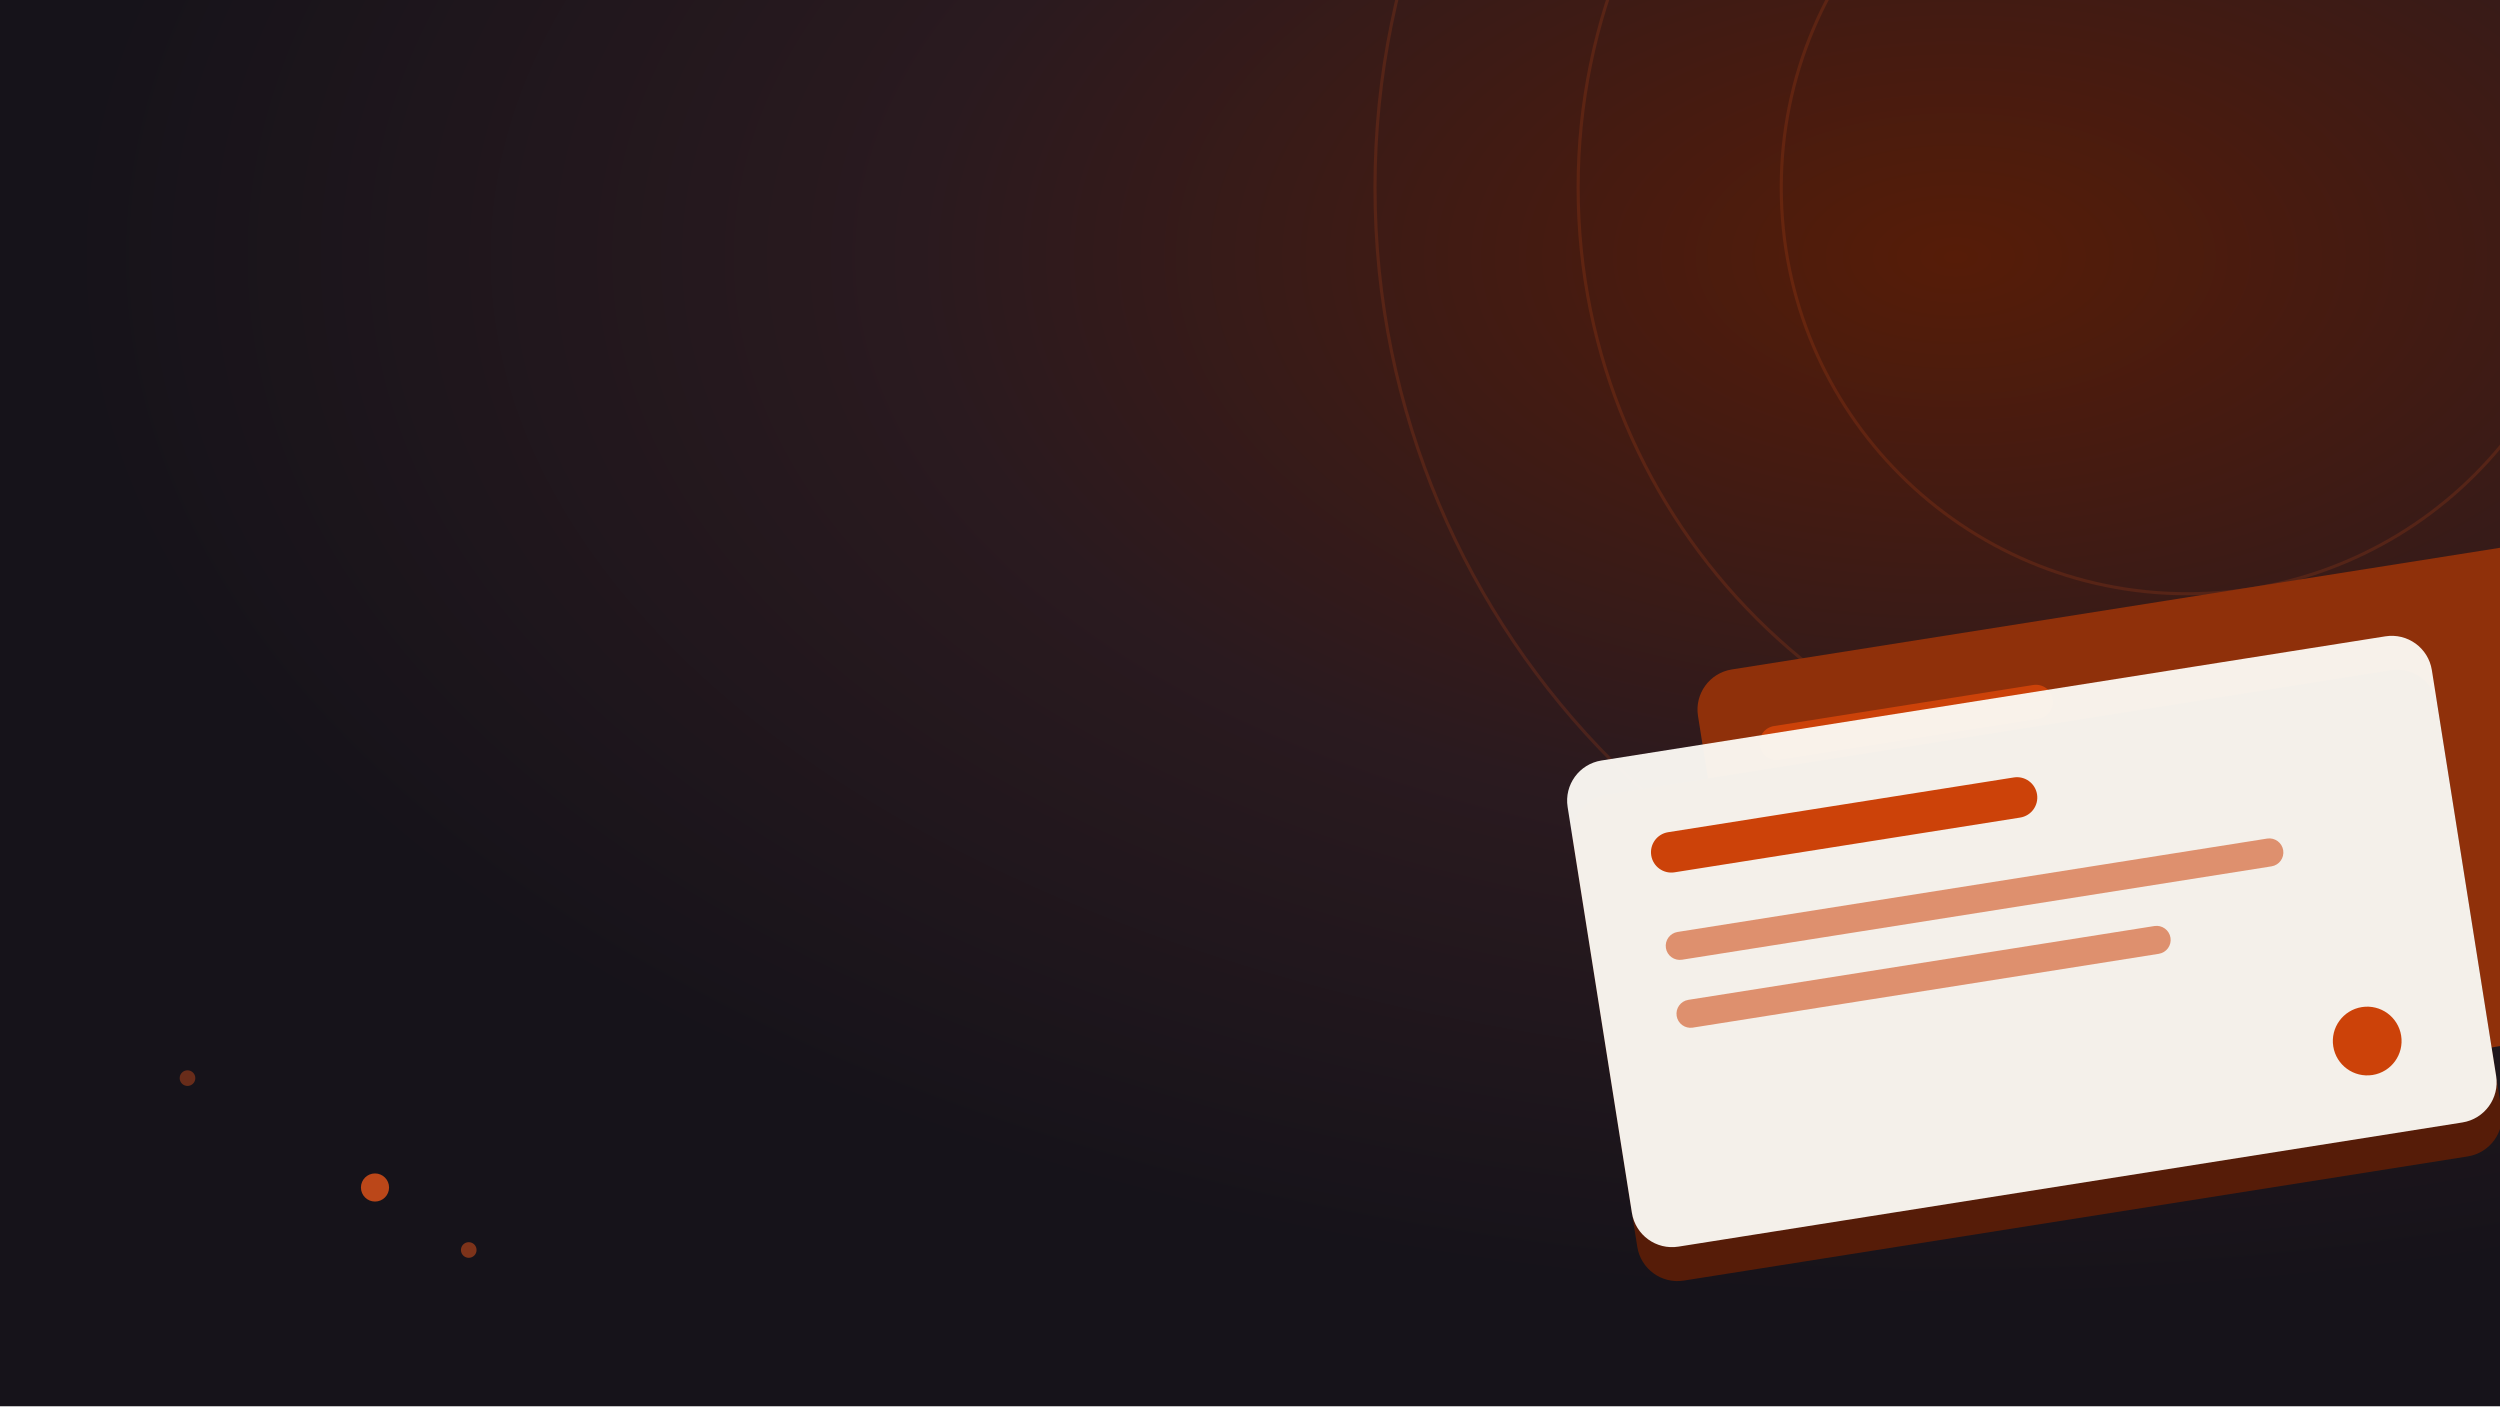
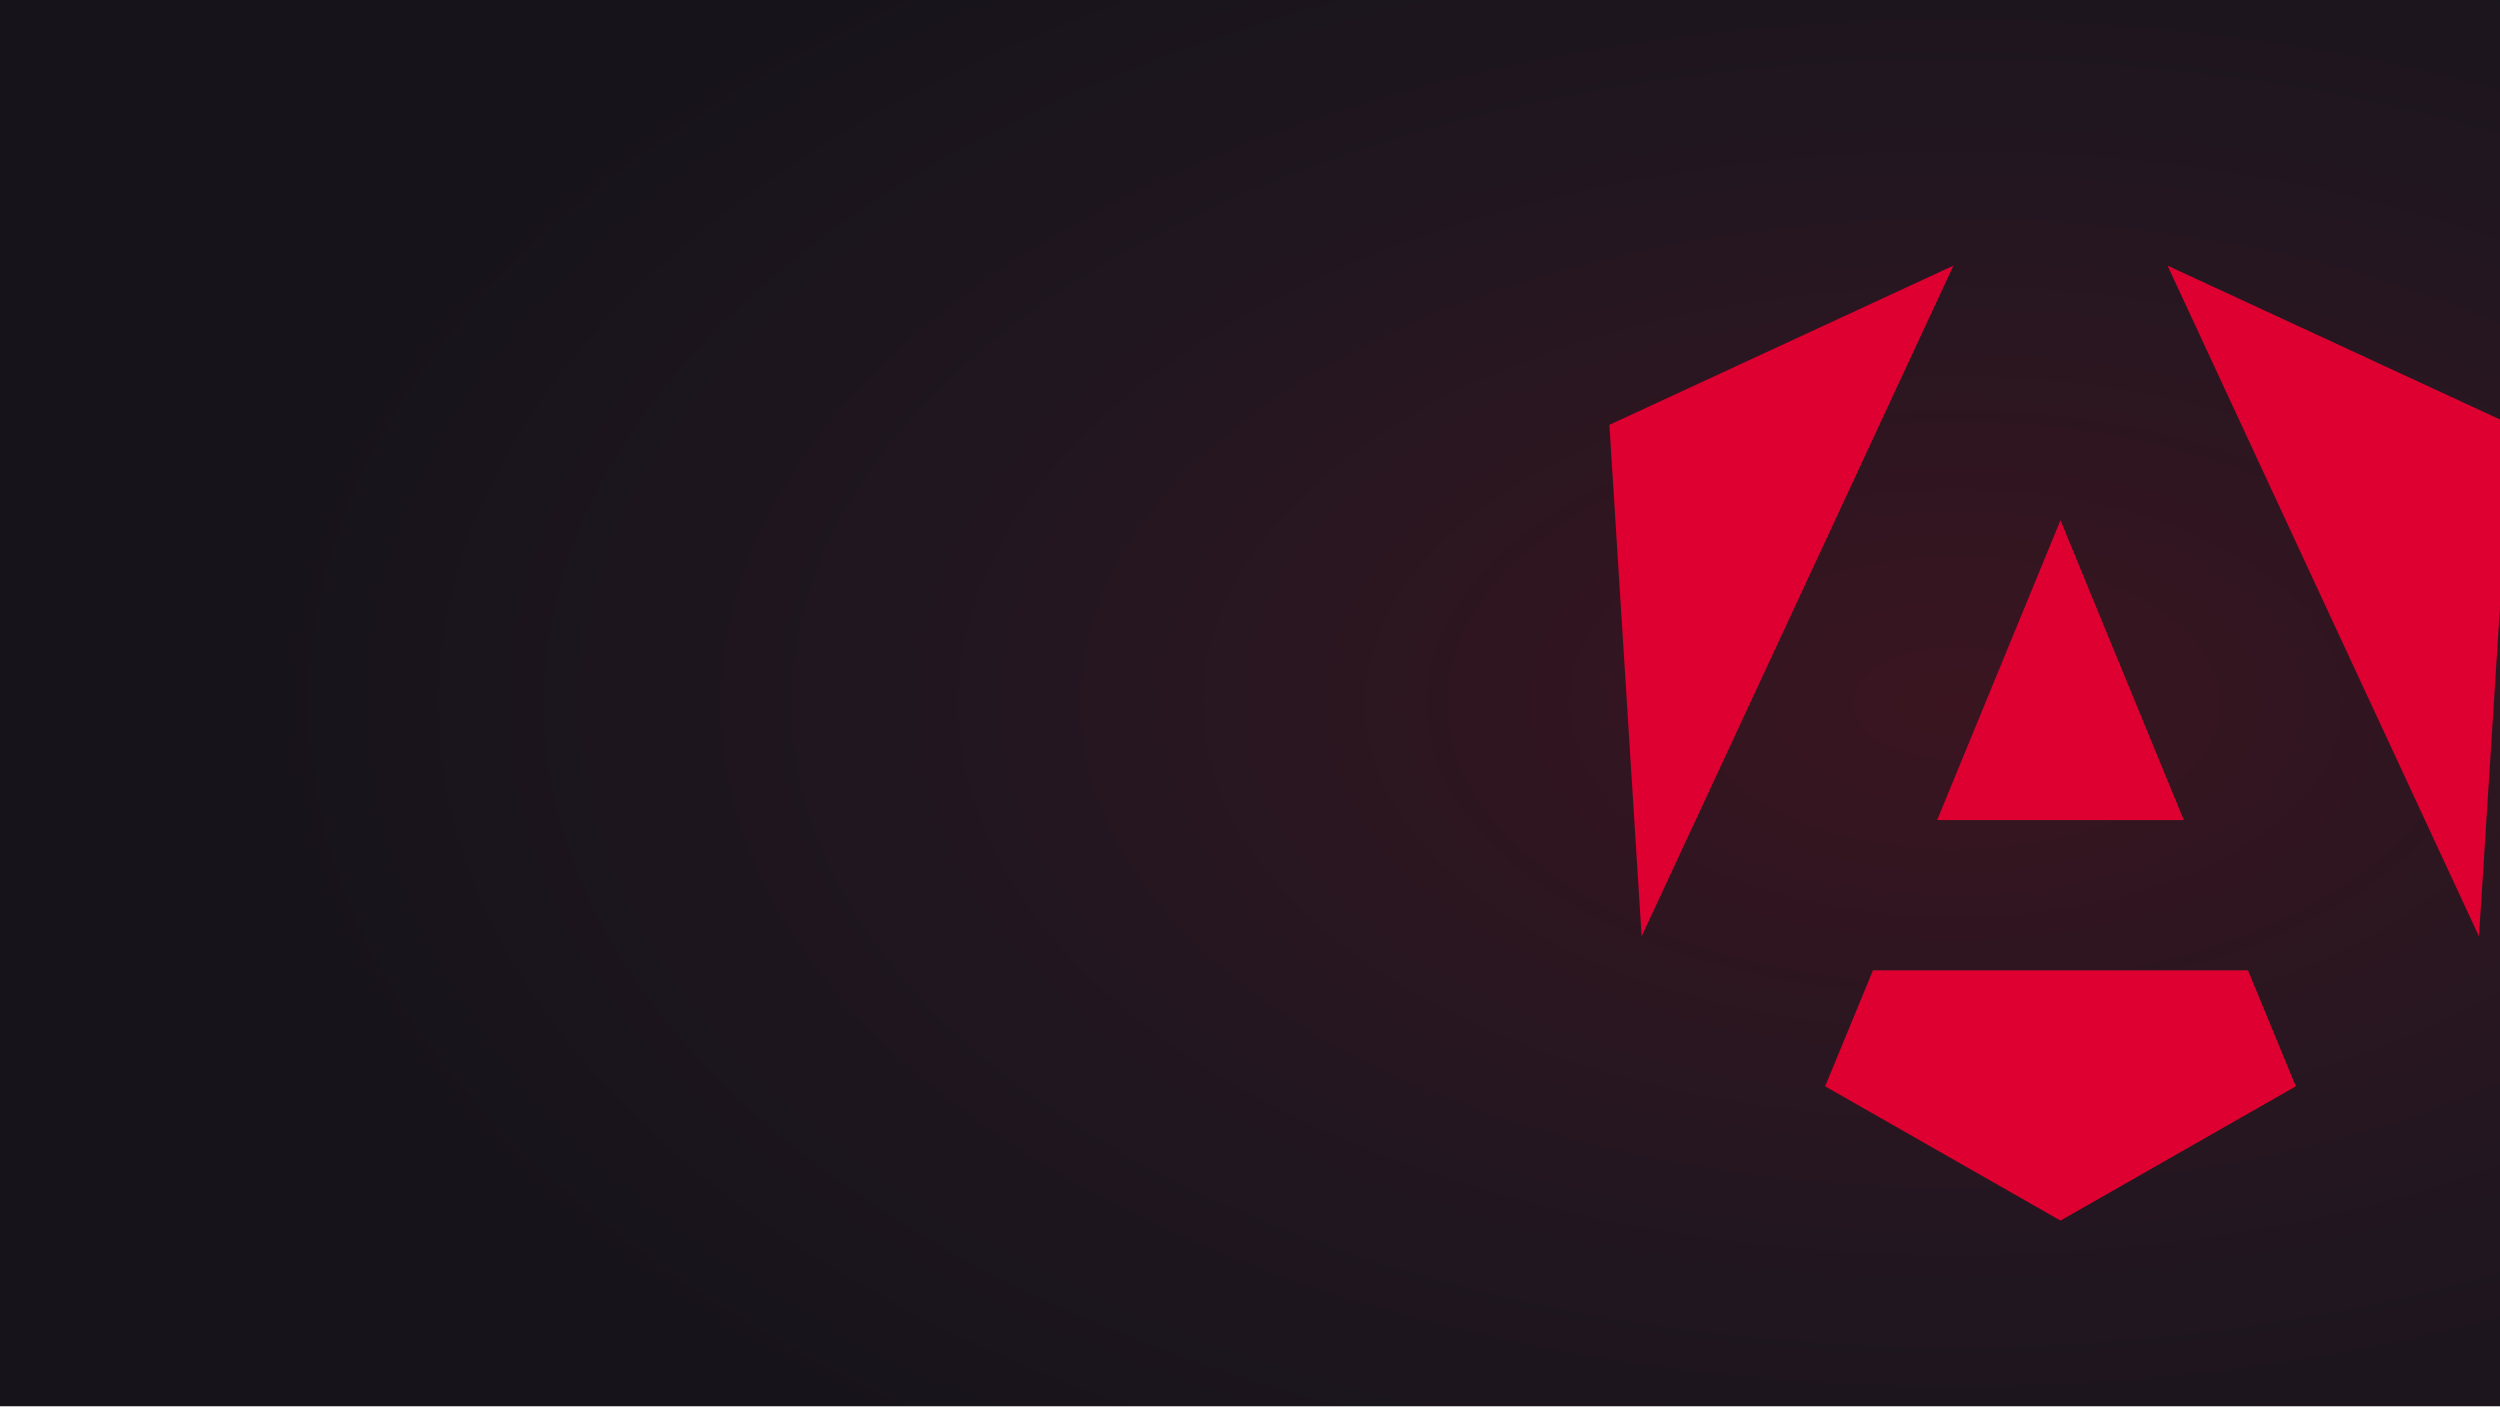
<svg xmlns="http://www.w3.org/2000/svg" viewBox="0 0 1600 900" preserveAspectRatio="xMidYMid slice">
  <defs>
-     <radialGradient id="glow" cx="78%" cy="18%" r="75%">
-       <stop offset="0" stop-color="#561C08" />
-       <stop offset="0.55" stop-color="#2A1A1F" />
+     <radialGradient id="glow" cx="78%" cy="50%" r="70%">
+       <stop offset="0" stop-color="#3A1520" />
+       <stop offset="0.6" stop-color="#201620" />
      <stop offset="1" stop-color="#16131A" />
    </radialGradient>
  </defs>
  <rect width="1600" height="900" fill="url(#glow)" />
-   <g fill="none" stroke="#E5541A" stroke-opacity="0.16" stroke-width="2">
-     <circle cx="1400" cy="120" r="260" />
-     <circle cx="1400" cy="120" r="390" />
-     <circle cx="1400" cy="120" r="520" />
-   </g>
-   <g transform="translate(250 20) rotate(-9 1180 560)">
-     <rect x="860" y="360" width="560" height="315" rx="26" fill="#8F300A" />
-     <rect x="896" y="400" width="190" height="22" rx="11" fill="#CC4209" />
-   </g>
-   <g transform="translate(250 20) rotate(-9 1100 640)">
-     <rect x="780" y="440" width="560" height="315" rx="26" fill="#561C08" />
-     <rect x="780" y="418" width="560" height="315" rx="26" fill="#FBF8F3" fill-opacity="0.96" />
-     <rect x="828" y="470" width="250" height="26" rx="13" fill="#CC4209" />
-     <rect x="828" y="534" width="400" height="18" rx="9" fill="#CC4209" fill-opacity="0.55" />
-     <rect x="828" y="578" width="320" height="18" rx="9" fill="#CC4209" fill-opacity="0.55" />
-     <circle cx="1262" cy="672" r="22" fill="#CC4209" />
-   </g>
-   <g fill="#E5541A">
-     <circle cx="240" cy="760" r="9" fill-opacity="0.8" />
-     <circle cx="300" cy="800" r="5" fill-opacity="0.5" />
-     <circle cx="120" cy="690" r="5" fill-opacity="0.4" />
+   <g transform="translate(1030 170) scale(2.6)">
+     <path fill="#DD0031" d="m222.077 39.192-8.019 125.923L137.387 0l84.69 39.192Zm-53.105 162.825-57.933 33.056-57.934-33.056 11.783-28.556h92.301l11.783 28.556ZM111.039 62.675l30.357 73.803H80.681l30.358-73.803ZM7.937 165.115 0 39.192 84.69 0 7.937 165.115Z" />
  </g>
</svg>
